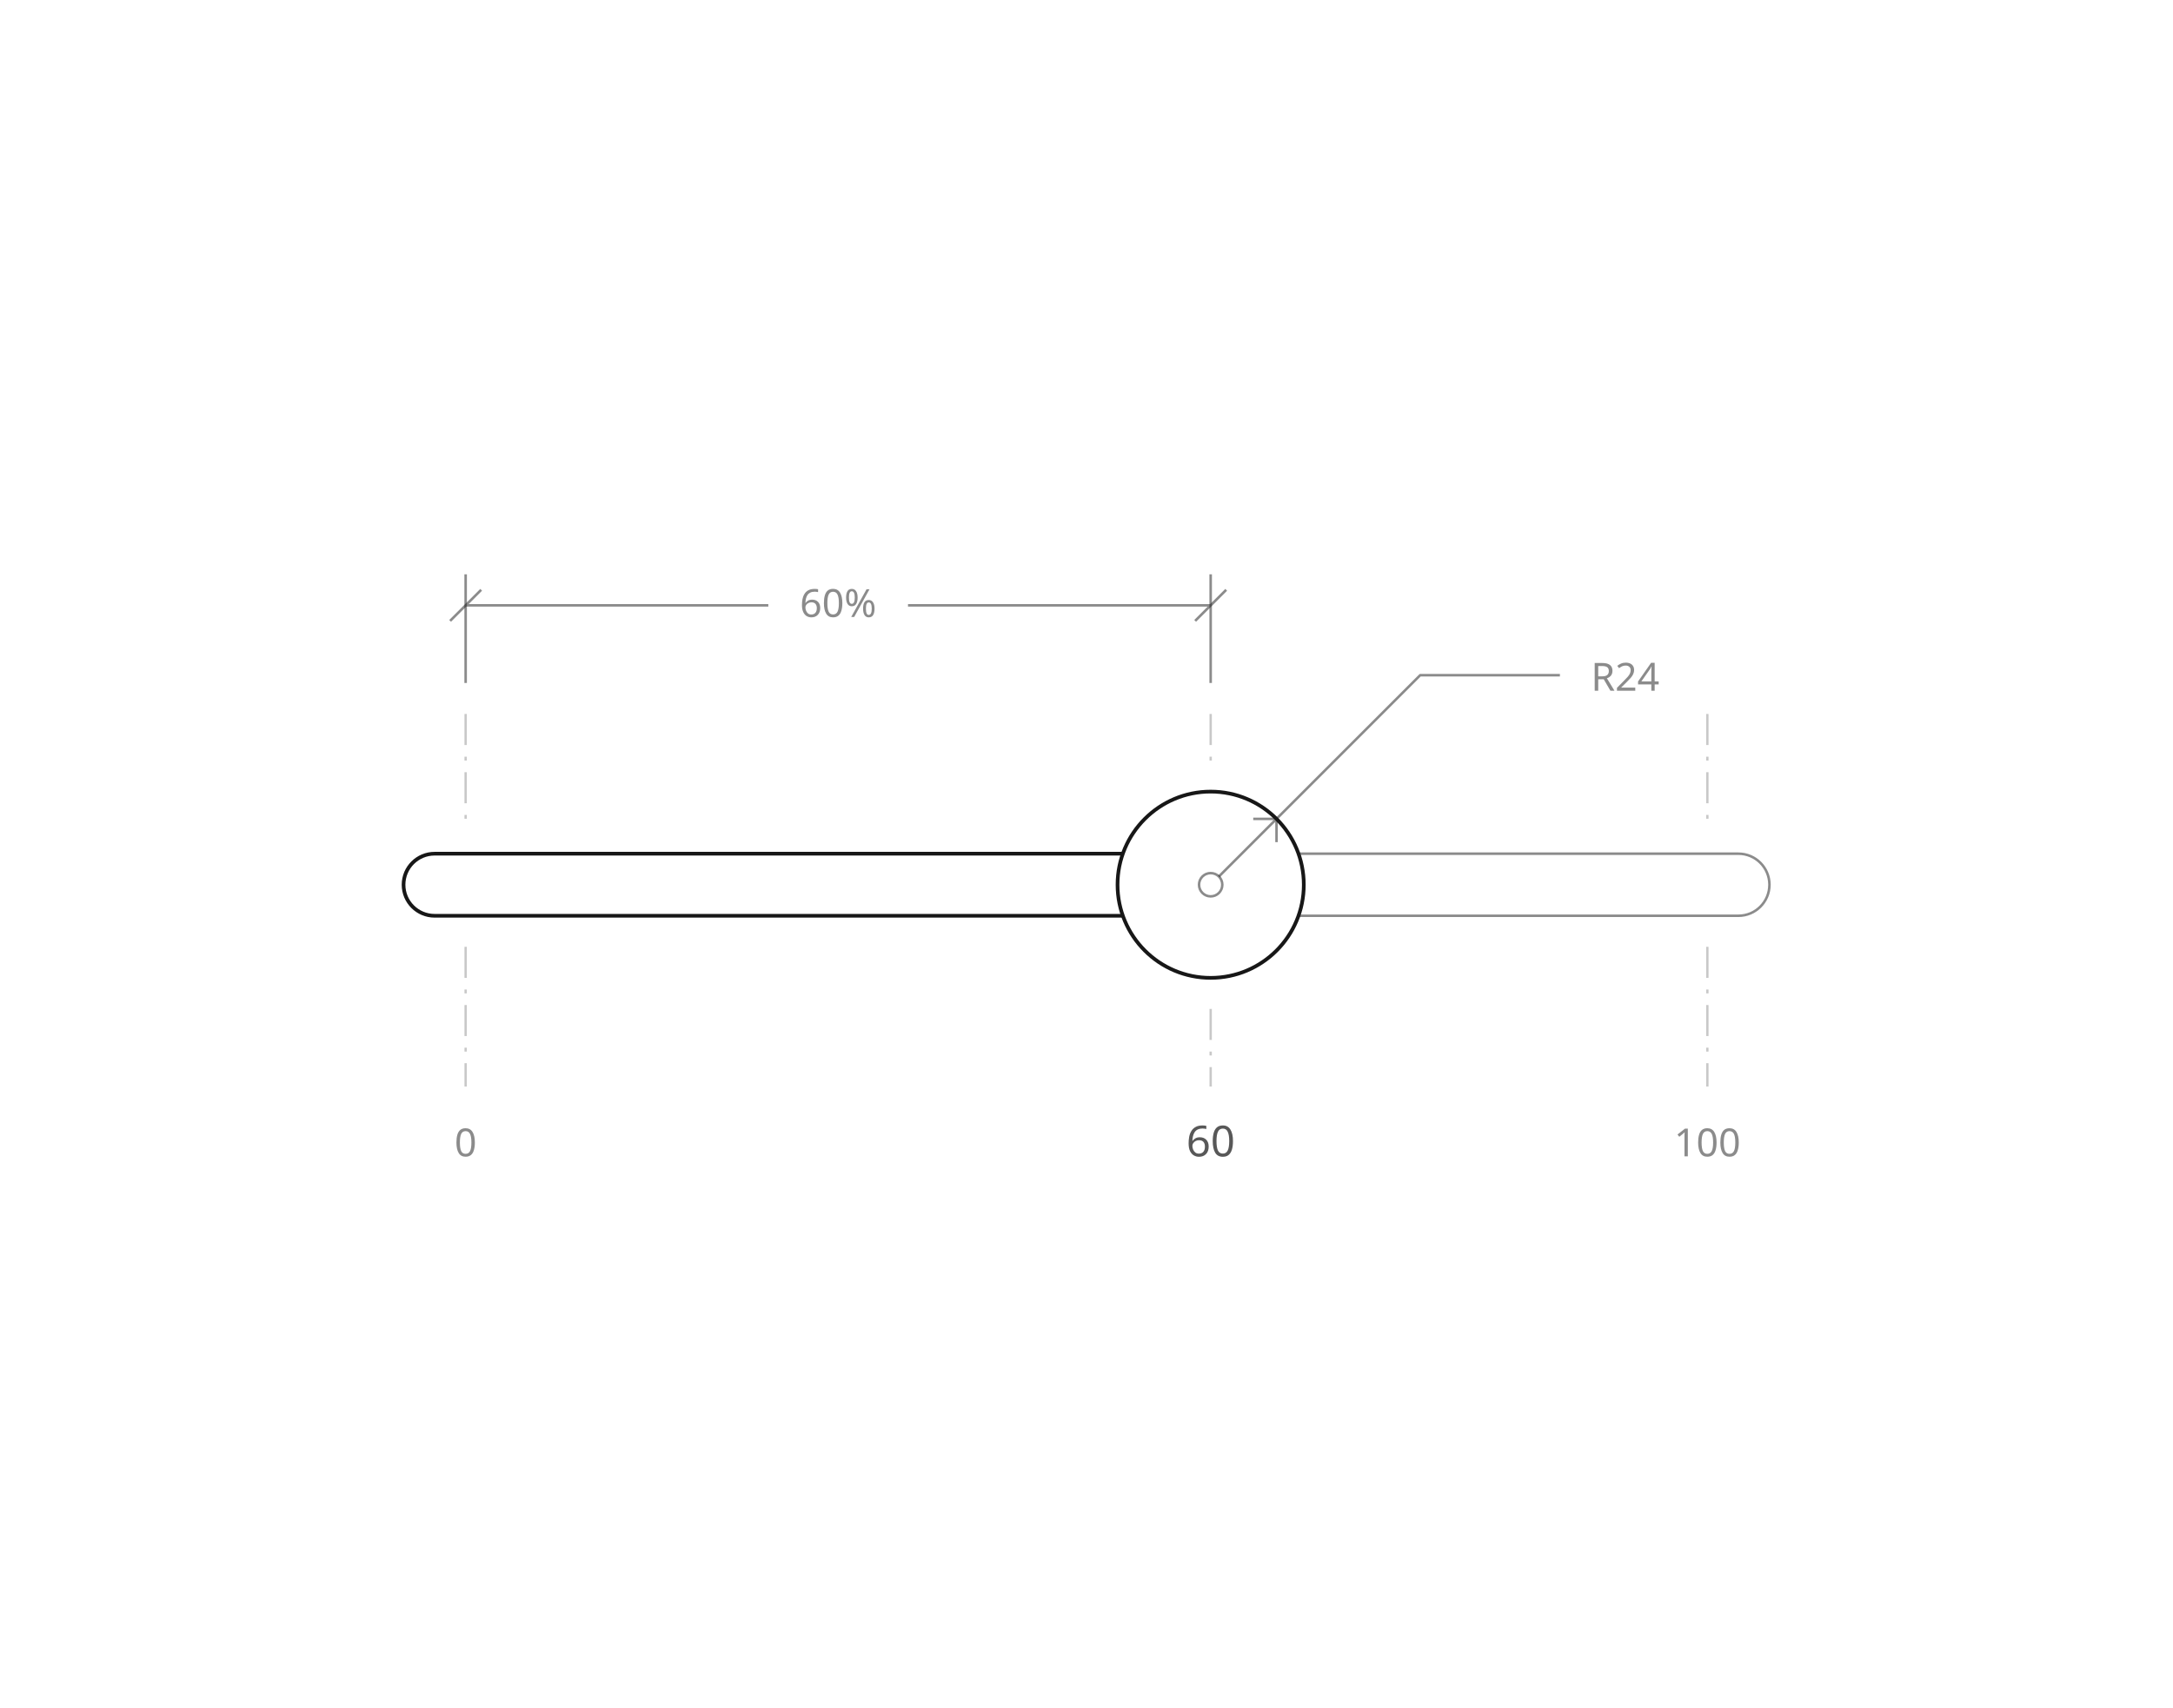
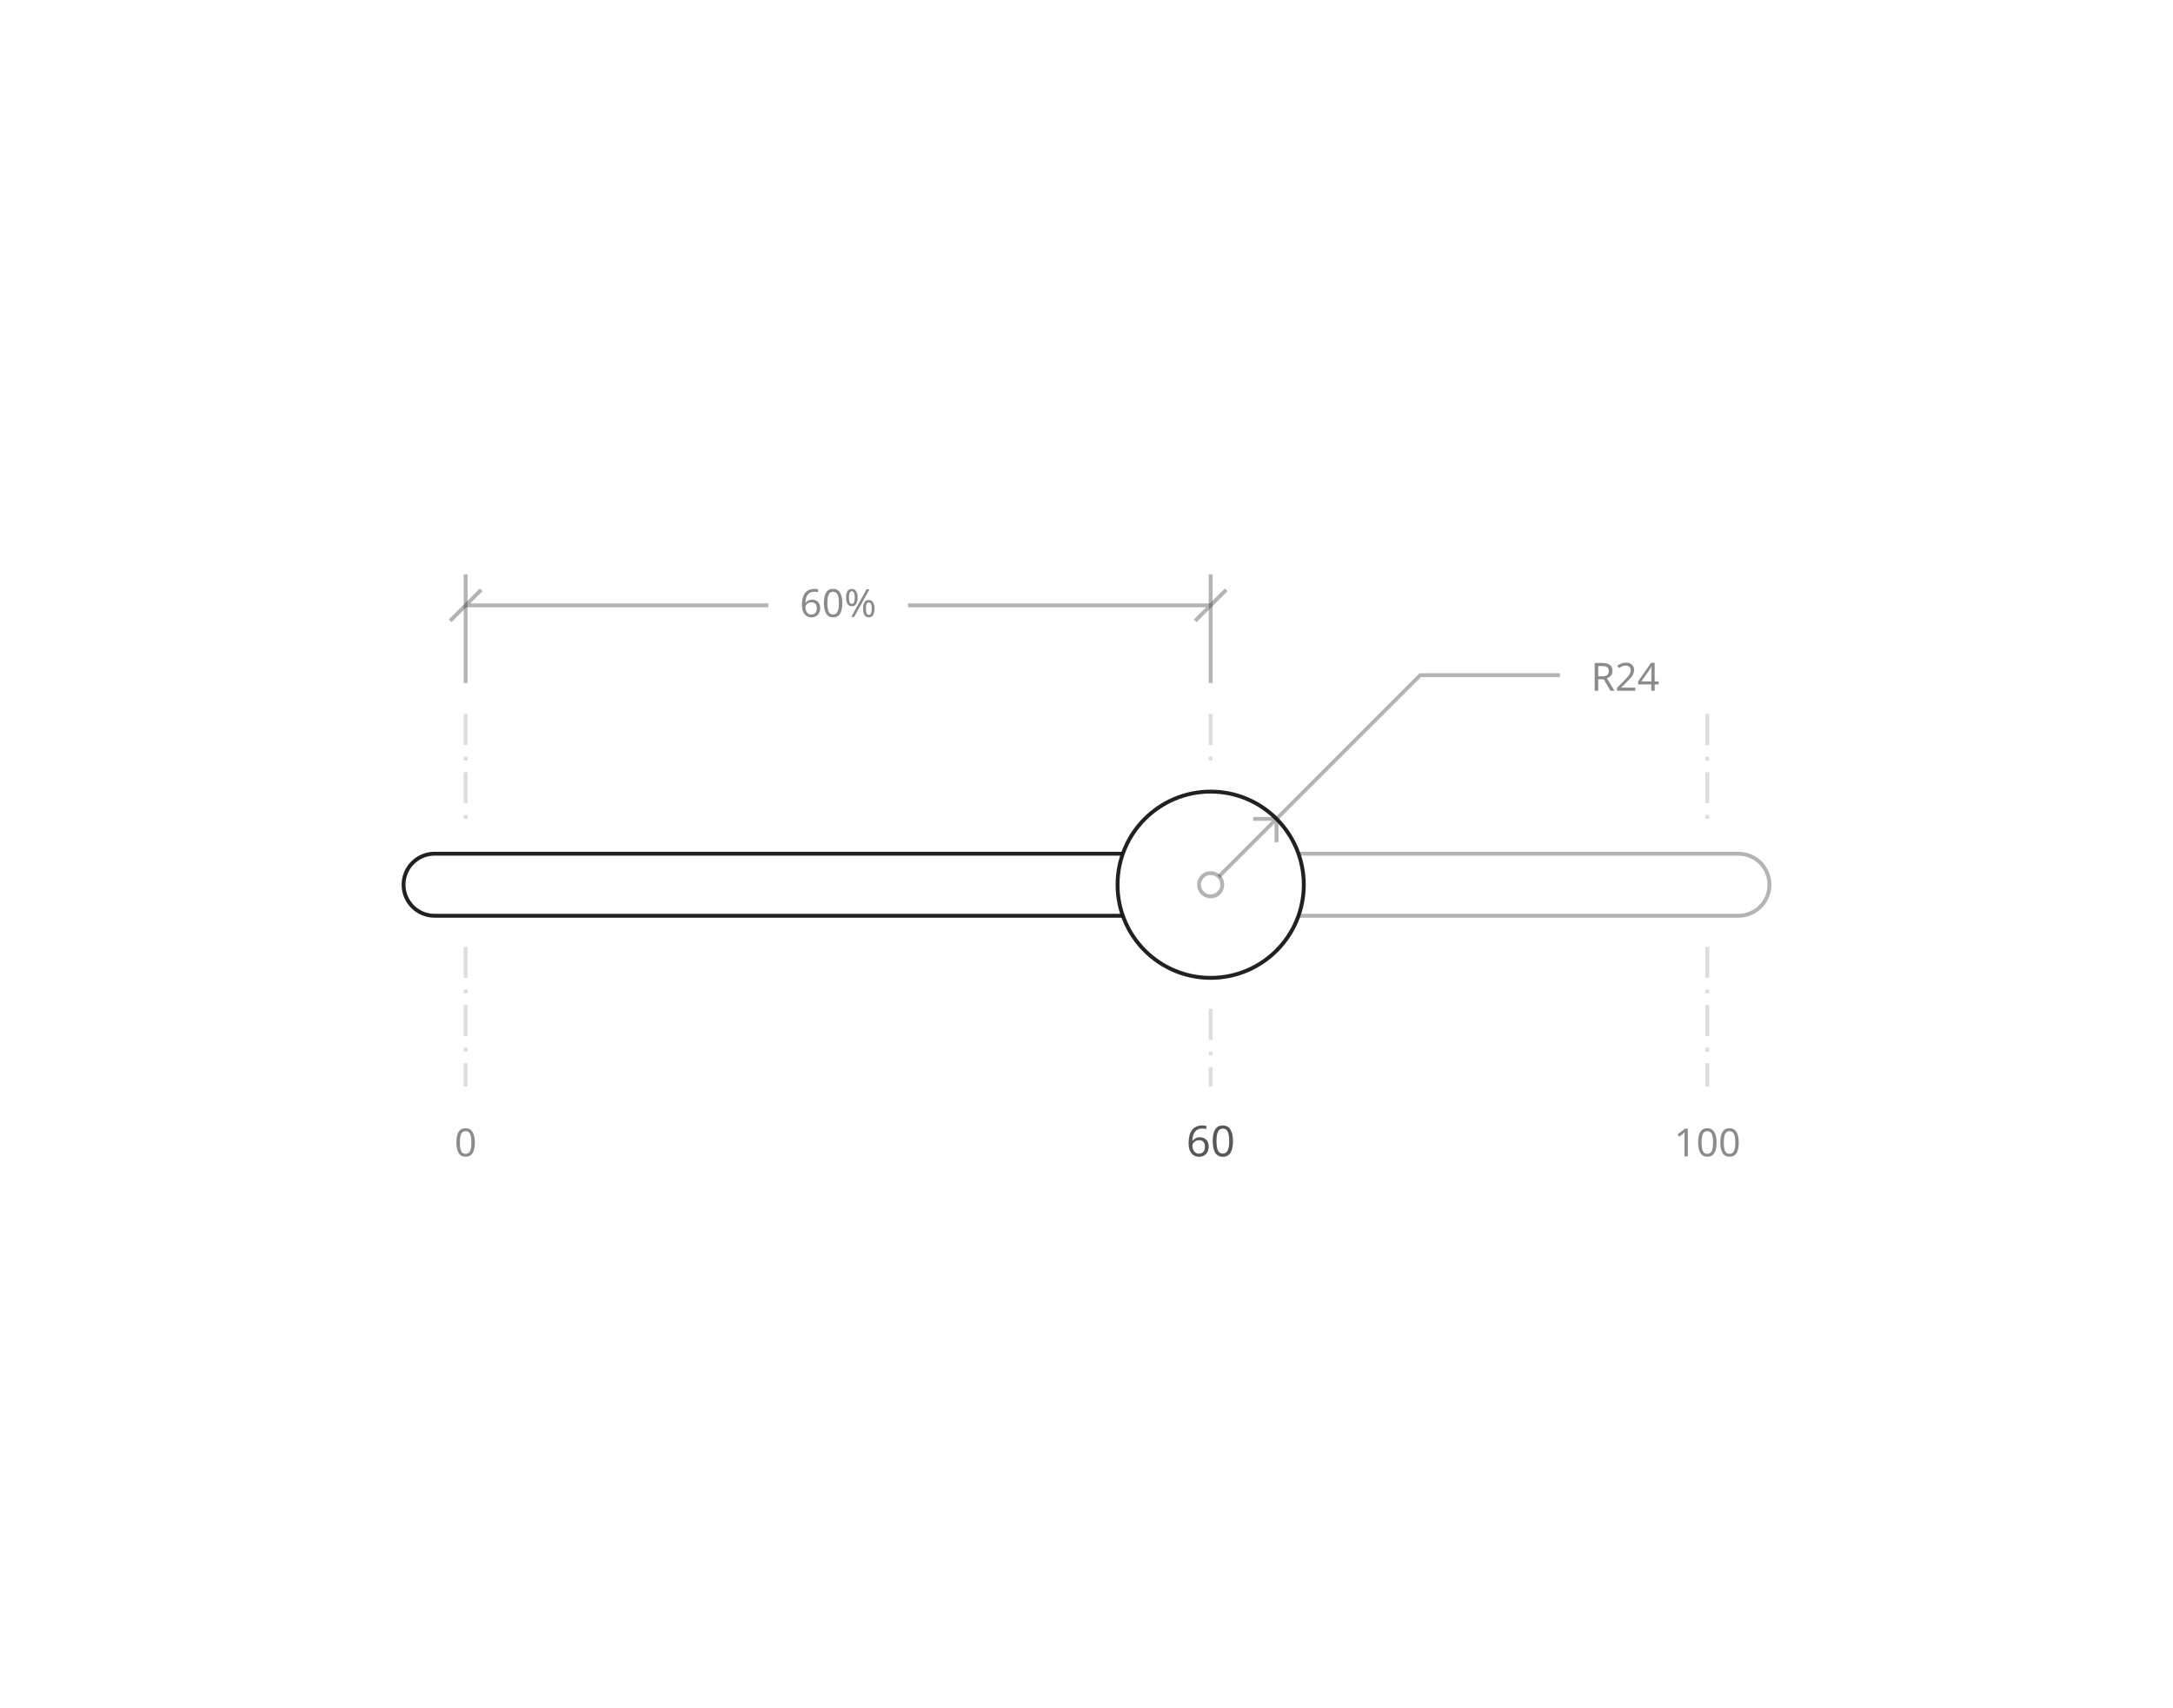
- <svg xmlns="http://www.w3.org/2000/svg" fill="none" focusable="false" stroke="#171717" stroke-width="0.8" viewBox="0 0 560 440" style="overflow:visible;font-family:Cal Sans, sans-serif;font-optical-sizing:auto;font-synthesis:none;font-variation-settings:'GEOM' 25;font-weight:400;color:#171717" width="560" height="440" role="img" aria-labelledby="int-12-plotter-title" aria-describedby="int-12-plotter-desc">
-   <g stroke-linecap="butt" stroke-linejoin="round" stroke-width="0.95">
-     <path d="M112 220H289.373M112 236H289.373M112 220A8 8 0 0 0 112 236" stroke-width="0.95" opacity="1" />
-     <path d="M334.627 220H448A8 8 0 0 1 448 236H334.627" stroke-width="0.65" opacity="0.5" />
-     <circle cx="312" cy="228" r="24" stroke-width="0.95" opacity="1" />
-     <path d="M120 184V212M440 184V212M120 244V280M440 244V280M312 184V196M312 260V280" stroke-width="0.6" opacity="0.24" stroke-dasharray="8 3 1 3" />
-     <path d="M116 160L124 152M308 160L316 152M120 156H198.0M234.0 156H312" stroke-width="0.65" opacity="0.5" />
+ <svg xmlns="http://www.w3.org/2000/svg" fill="none" focusable="false" stroke="#171717" stroke-width="1" stroke-opacity="0.8" viewBox="0 0 560 440" style="overflow:visible;font-family:Cal Sans, sans-serif;font-optical-sizing:auto;font-synthesis:none;font-variation-settings:'GEOM' 25;font-weight:400;color:#171717" width="560" height="440" role="img" aria-labelledby="int-12-plotter-title" aria-describedby="int-12-plotter-desc">
+   <g stroke-linecap="butt" stroke-linejoin="round" stroke-width="1" stroke-opacity="0.95">
+     <path d="M112 220H289.373M112 236H289.373M112 220A8 8 0 0 0 112 236" stroke-width="1" opacity="1" stroke-opacity="0.95" />
+     <path d="M334.627 220H448A8 8 0 0 1 448 236H334.627" stroke-width="1" opacity="0.5" stroke-opacity="0.65" />
+     <circle cx="312" cy="228" r="24" stroke-width="1" opacity="1" stroke-opacity="0.95" />
+     <path d="M120 184V212M440 184V212M120 244V280M440 244V280M312 184V196M312 260V280" stroke-width="1" opacity="0.24" stroke-dasharray="8 3 1 3" stroke-opacity="0.6" />
+     <path d="M116 160L124 152M308 160L316 152M120 156H198.0M234.0 156H312" stroke-width="1" opacity="0.5" stroke-opacity="0.65" />
    <text x="216" y="159" font-size="10" opacity="0.5" text-anchor="middle" stroke="none" fill="#171717">60%</text>
-     <path d="M120 148V176M312 148V176" stroke-width="0.65" opacity="0.5" />
+     <path d="M120 148V176M312 148V176" stroke-width="1" opacity="0.5" stroke-opacity="0.65" />
    <text x="120" y="298" font-size="10" opacity="0.5" text-anchor="middle" stroke="none" fill="#171717">0</text>
    <text x="440" y="298" font-size="10" opacity="0.5" text-anchor="middle" stroke="none" fill="#171717">100</text>
-     <circle cx="312" cy="228" r="3" stroke-width="0.65" opacity="0.5" />
-     <path d="M314.121 225.879L366 174H402M328.971 217.029L328.971 211.029L322.971 211.029" stroke-width="0.65" opacity="0.5" />
+     <circle cx="312" cy="228" r="3" stroke-width="1" opacity="0.5" stroke-opacity="0.65" />
+     <path d="M314.121 225.879L366 174H402M328.971 217.029L328.971 211.029L322.971 211.029" stroke-width="1" opacity="0.5" stroke-opacity="0.65" />
    <text x="410" y="178" font-size="10" opacity="0.5" text-anchor="start" stroke="none" fill="#171717">R24</text>
    <text x="312" y="298" font-size="11" opacity="0.72" text-anchor="middle" stroke="none" fill="#171717">60</text>
  </g>
</svg>
